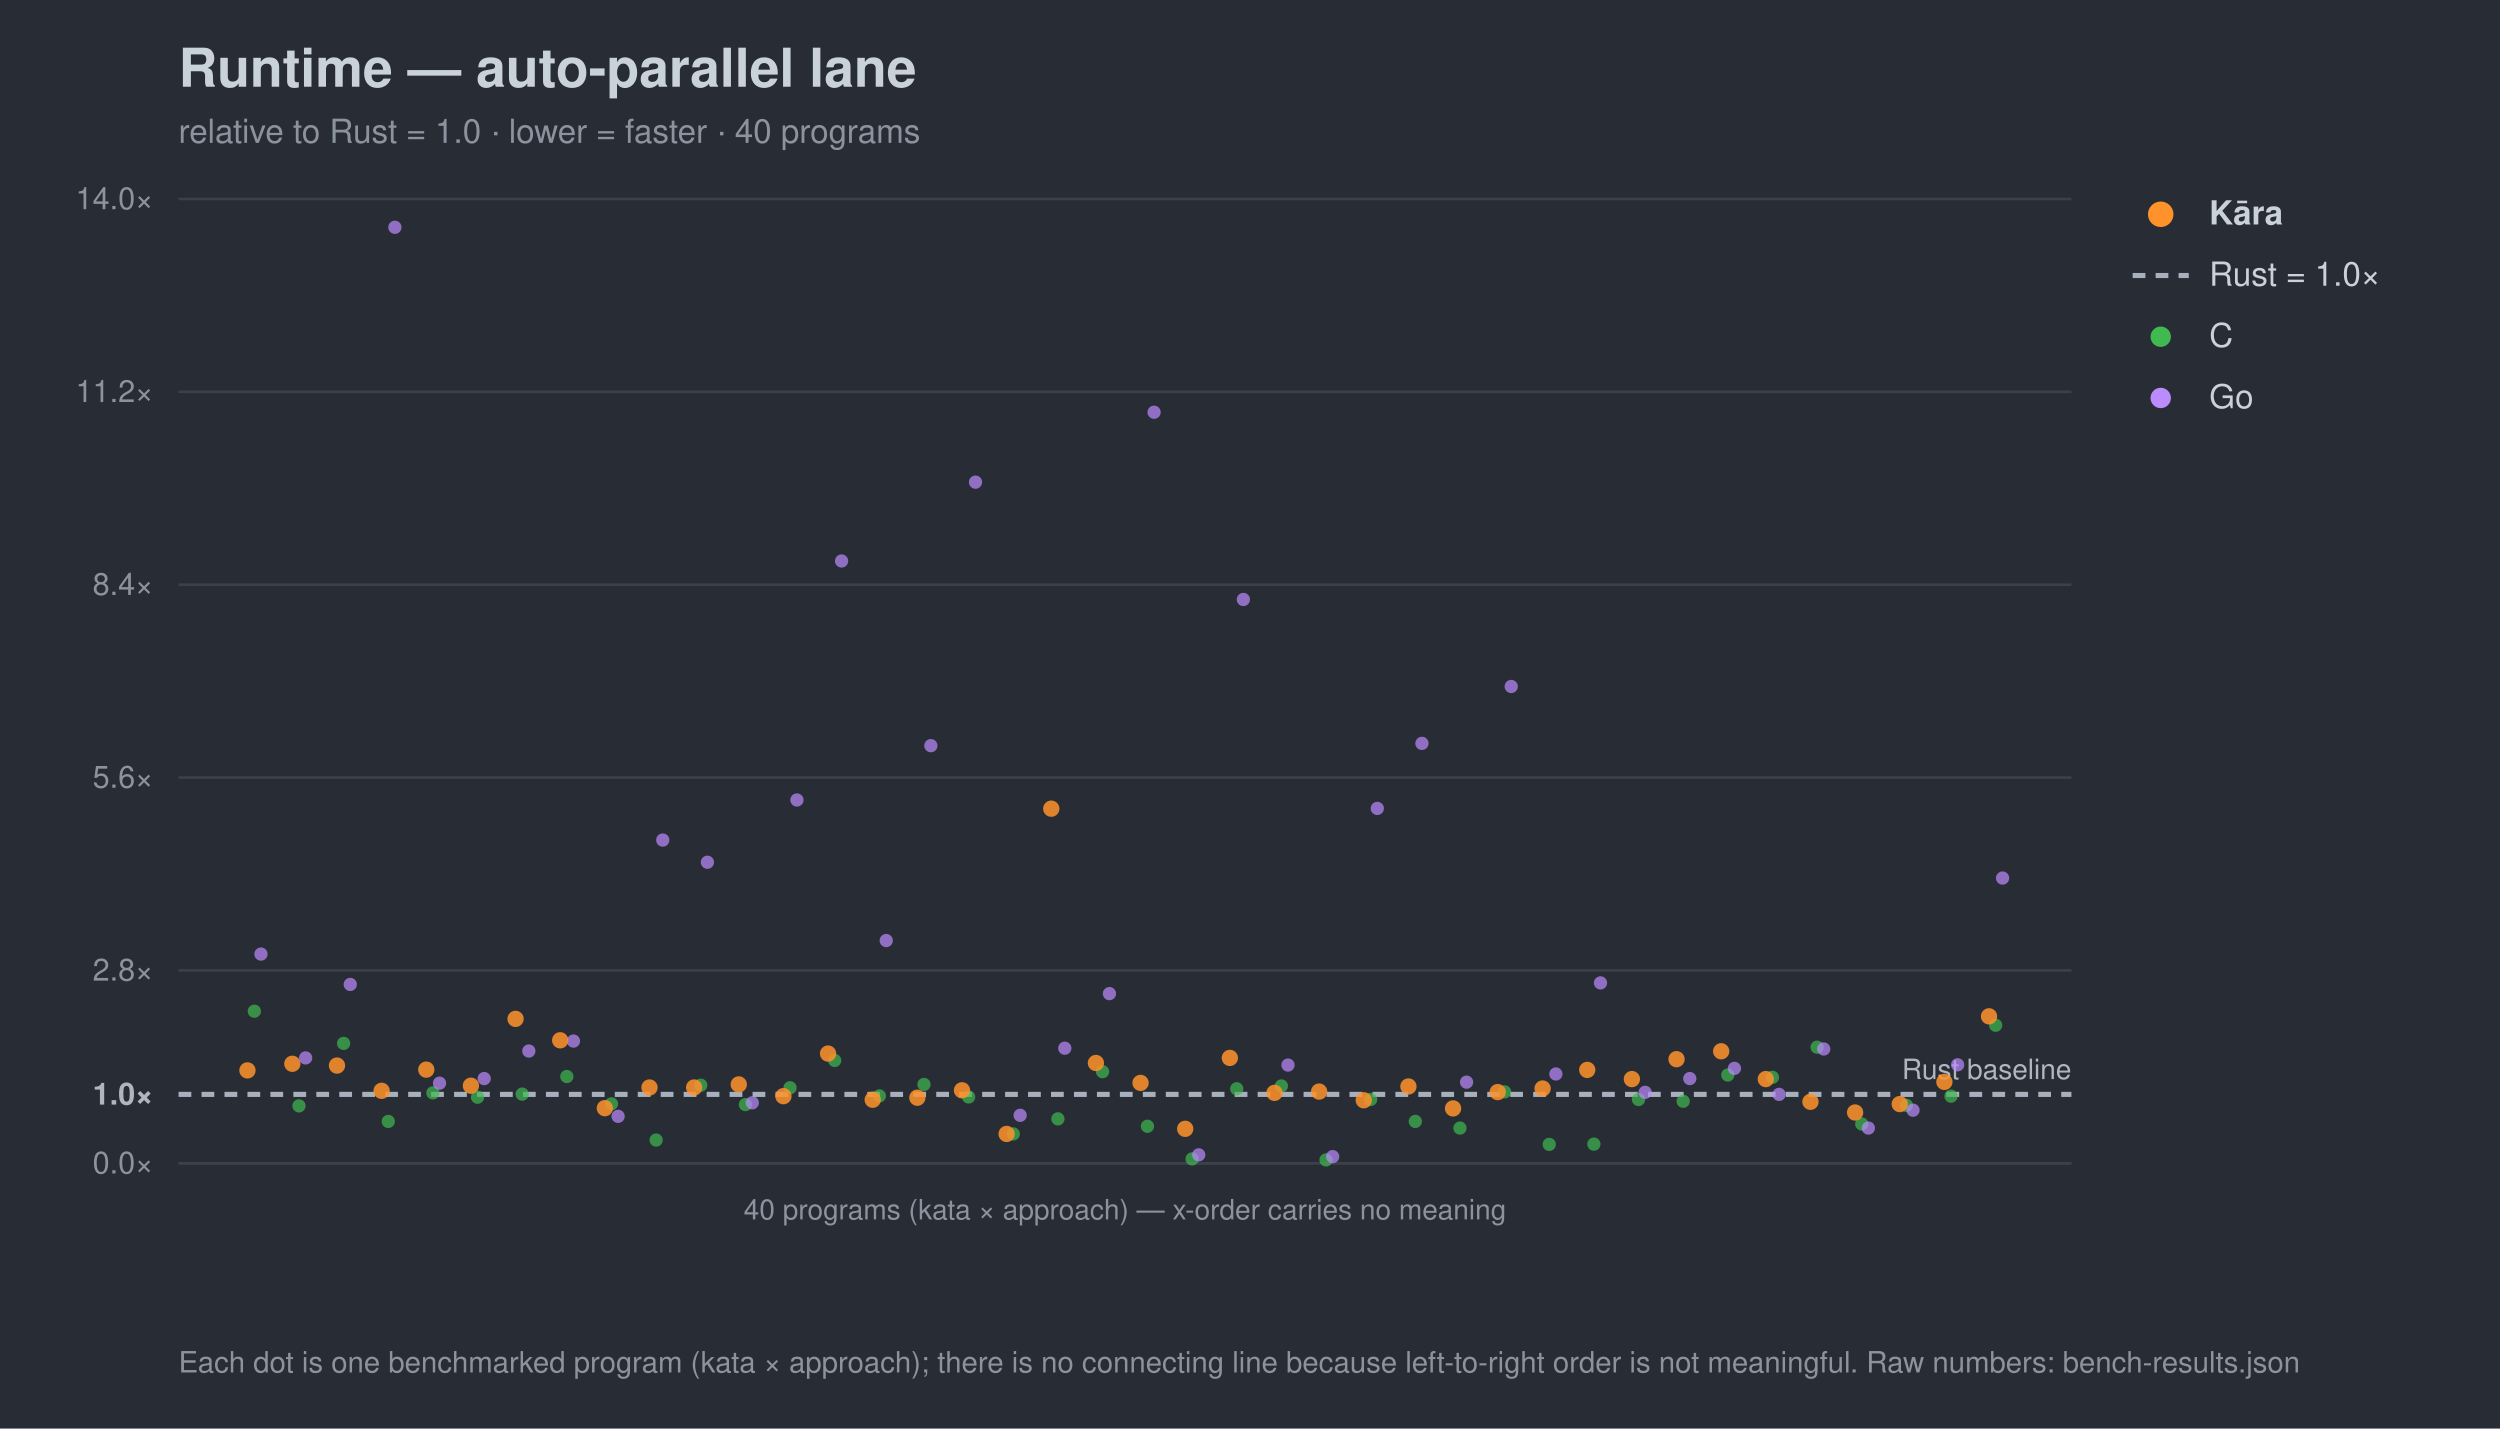
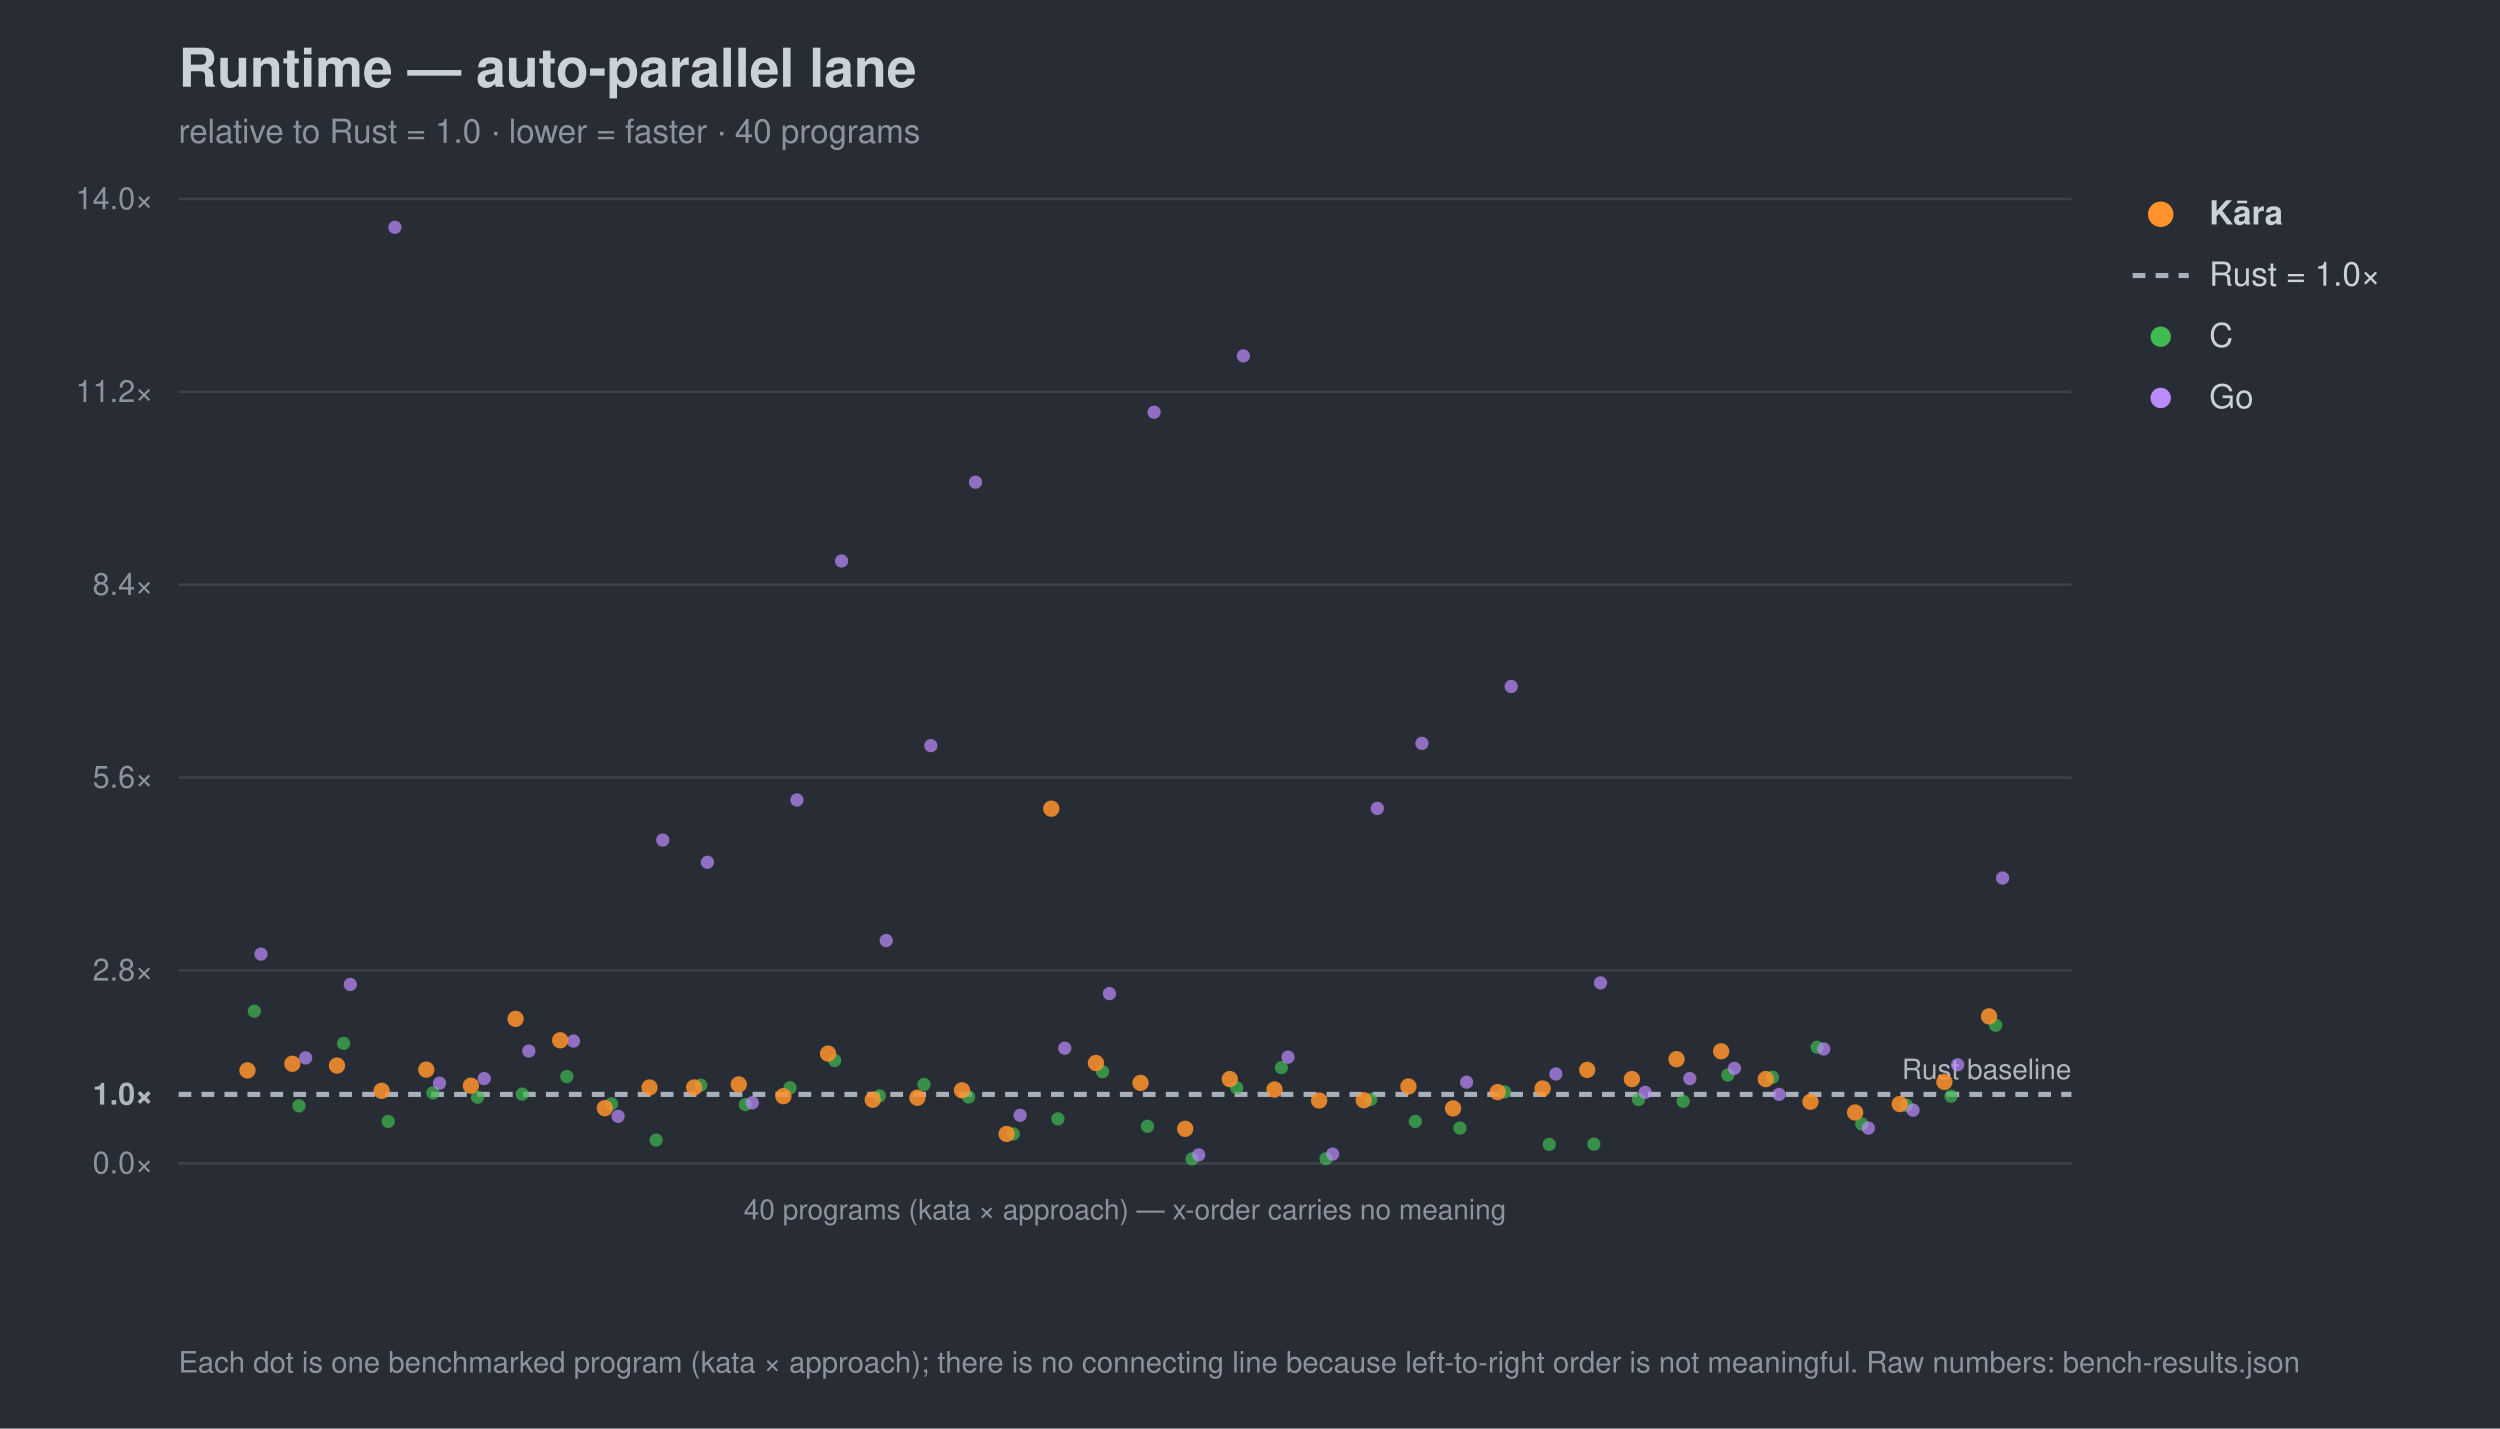
<svg xmlns="http://www.w3.org/2000/svg" width="980" height="560" viewBox="0 0 980 560" font-family="-apple-system,Segoe UI,Helvetica,Arial,sans-serif">
  <rect width="980" height="560" fill="#282c34" />
  <text x="70" y="34" font-size="21" font-weight="700" fill="#c9d1d9">Runtime — auto-parallel lane</text>
  <text x="70" y="56" font-size="13" fill="#8b949e">relative to Rust = 1.0 · lower = faster · 40 programs</text>
  <line x1="70" y1="456.0" x2="812" y2="456.0" stroke="#3b414b" stroke-width="1" />
  <text x="60" y="460.0" font-size="12" text-anchor="end" fill="#8b949e">0.0×</text>
  <line x1="70" y1="429.0" x2="812" y2="429.0" stroke="#a7b0bc" stroke-width="2" stroke-dasharray="5 4" />
  <text x="60" y="433.0" font-size="12" text-anchor="end" fill="#aeb6c0" font-weight="700">1.0×</text>
  <line x1="70" y1="380.4" x2="812" y2="380.4" stroke="#3b414b" stroke-width="1" />
  <text x="60" y="384.4" font-size="12" text-anchor="end" fill="#8b949e">2.8×</text>
  <line x1="70" y1="304.8" x2="812" y2="304.8" stroke="#3b414b" stroke-width="1" />
  <text x="60" y="308.8" font-size="12" text-anchor="end" fill="#8b949e">5.6×</text>
  <line x1="70" y1="229.2" x2="812" y2="229.2" stroke="#3b414b" stroke-width="1" />
  <text x="60" y="233.2" font-size="12" text-anchor="end" fill="#8b949e">8.4×</text>
  <line x1="70" y1="153.6" x2="812" y2="153.6" stroke="#3b414b" stroke-width="1" />
  <text x="60" y="157.6" font-size="12" text-anchor="end" fill="#8b949e">11.2×</text>
  <line x1="70" y1="78.0" x2="812" y2="78.0" stroke="#3b414b" stroke-width="1" />
  <text x="60" y="82.0" font-size="12" text-anchor="end" fill="#8b949e">14.0×</text>
  <text x="812" y="423.0" font-size="11" text-anchor="end" fill="#aeb6c0">Rust baseline</text>
  <line x1="70" y1="456" x2="812" y2="456" stroke="#3b414b" />
  <text x="441.0" y="478" font-size="11" text-anchor="middle" fill="#8b949e">40 programs (kata × approach) — x-order carries no meaning</text>
  <circle cx="99.7" cy="396.4" r="2.6" fill="#3fb950" opacity="0.7" />
  <circle cx="117.2" cy="433.5" r="2.6" fill="#3fb950" opacity="0.7" />
  <circle cx="134.7" cy="409.0" r="2.6" fill="#3fb950" opacity="0.7" />
  <circle cx="152.2" cy="439.6" r="2.6" fill="#3fb950" opacity="0.7" />
  <circle cx="169.7" cy="428.4" r="2.6" fill="#3fb950" opacity="0.7" />
  <circle cx="187.2" cy="430.1" r="2.6" fill="#3fb950" opacity="0.7" />
  <circle cx="204.7" cy="428.9" r="2.6" fill="#3fb950" opacity="0.7" />
  <circle cx="222.2" cy="422.0" r="2.6" fill="#3fb950" opacity="0.7" />
  <circle cx="239.7" cy="432.7" r="2.6" fill="#3fb950" opacity="0.7" />
  <circle cx="257.2" cy="446.9" r="2.6" fill="#3fb950" opacity="0.7" />
  <circle cx="274.7" cy="425.4" r="2.6" fill="#3fb950" opacity="0.7" />
  <circle cx="292.2" cy="433.0" r="2.6" fill="#3fb950" opacity="0.7" />
  <circle cx="309.7" cy="426.4" r="2.6" fill="#3fb950" opacity="0.7" />
  <circle cx="327.2" cy="415.7" r="2.6" fill="#3fb950" opacity="0.7" />
  <circle cx="344.7" cy="429.6" r="2.6" fill="#3fb950" opacity="0.7" />
  <circle cx="362.2" cy="425.1" r="2.6" fill="#3fb950" opacity="0.7" />
  <circle cx="379.7" cy="430.0" r="2.6" fill="#3fb950" opacity="0.7" />
  <circle cx="397.2" cy="444.5" r="2.6" fill="#3fb950" opacity="0.7" />
  <circle cx="414.7" cy="438.6" r="2.6" fill="#3fb950" opacity="0.7" />
  <circle cx="432.2" cy="420.1" r="2.6" fill="#3fb950" opacity="0.7" />
  <circle cx="449.8" cy="441.5" r="2.6" fill="#3fb950" opacity="0.7" />
  <circle cx="467.3" cy="454.3" r="2.6" fill="#3fb950" opacity="0.7" />
-   <circle cx="484.8" cy="426.8" r="2.6" fill="#3fb950" opacity="0.7" />
-   <circle cx="502.3" cy="425.7" r="2.6" fill="#3fb950" opacity="0.7" />
-   <circle cx="519.8" cy="454.7" r="2.6" fill="#3fb950" opacity="0.7" />
+   <circle cx="484.8" cy="426.4" r="2.6" fill="#3fb950" opacity="0.7" />
+   <circle cx="502.3" cy="418.5" r="2.6" fill="#3fb950" opacity="0.7" />
+   <circle cx="519.8" cy="454.2" r="2.6" fill="#3fb950" opacity="0.7" />
  <circle cx="537.3" cy="431.0" r="2.6" fill="#3fb950" opacity="0.7" />
  <circle cx="554.8" cy="439.6" r="2.6" fill="#3fb950" opacity="0.7" />
  <circle cx="572.3" cy="442.2" r="2.6" fill="#3fb950" opacity="0.7" />
  <circle cx="589.8" cy="428.0" r="2.6" fill="#3fb950" opacity="0.7" />
  <circle cx="607.3" cy="448.6" r="2.6" fill="#3fb950" opacity="0.7" />
  <circle cx="624.8" cy="448.5" r="2.6" fill="#3fb950" opacity="0.7" />
  <circle cx="642.3" cy="431.0" r="2.6" fill="#3fb950" opacity="0.7" />
  <circle cx="659.8" cy="431.7" r="2.6" fill="#3fb950" opacity="0.7" />
  <circle cx="677.3" cy="421.4" r="2.6" fill="#3fb950" opacity="0.7" />
  <circle cx="694.8" cy="422.3" r="2.6" fill="#3fb950" opacity="0.7" />
  <circle cx="712.3" cy="410.5" r="2.6" fill="#3fb950" opacity="0.7" />
  <circle cx="729.8" cy="440.6" r="2.6" fill="#3fb950" opacity="0.7" />
  <circle cx="747.3" cy="433.3" r="2.6" fill="#3fb950" opacity="0.7" />
  <circle cx="764.8" cy="429.7" r="2.6" fill="#3fb950" opacity="0.7" />
  <circle cx="782.3" cy="401.9" r="2.6" fill="#3fb950" opacity="0.7" />
  <circle cx="102.3" cy="374.0" r="2.6" fill="#bc8cff" opacity="0.7" />
  <circle cx="119.8" cy="414.7" r="2.6" fill="#bc8cff" opacity="0.7" />
  <circle cx="137.3" cy="385.9" r="2.6" fill="#bc8cff" opacity="0.7" />
  <circle cx="154.8" cy="89.1" r="2.6" fill="#bc8cff" opacity="0.7" />
  <circle cx="172.3" cy="424.6" r="2.6" fill="#bc8cff" opacity="0.7" />
  <circle cx="189.8" cy="422.8" r="2.6" fill="#bc8cff" opacity="0.7" />
  <circle cx="207.3" cy="412.0" r="2.6" fill="#bc8cff" opacity="0.7" />
  <circle cx="224.8" cy="408.1" r="2.6" fill="#bc8cff" opacity="0.7" />
  <circle cx="242.3" cy="437.6" r="2.6" fill="#bc8cff" opacity="0.7" />
  <circle cx="259.8" cy="329.3" r="2.6" fill="#bc8cff" opacity="0.7" />
  <circle cx="277.3" cy="338.0" r="2.6" fill="#bc8cff" opacity="0.7" />
  <circle cx="294.9" cy="432.3" r="2.6" fill="#bc8cff" opacity="0.7" />
  <circle cx="312.4" cy="313.6" r="2.6" fill="#bc8cff" opacity="0.7" />
  <circle cx="329.9" cy="219.9" r="2.6" fill="#bc8cff" opacity="0.7" />
  <circle cx="347.4" cy="368.7" r="2.6" fill="#bc8cff" opacity="0.7" />
  <circle cx="364.9" cy="292.3" r="2.6" fill="#bc8cff" opacity="0.7" />
  <circle cx="382.4" cy="189.0" r="2.6" fill="#bc8cff" opacity="0.7" />
  <circle cx="399.9" cy="437.2" r="2.6" fill="#bc8cff" opacity="0.7" />
  <circle cx="417.4" cy="410.9" r="2.6" fill="#bc8cff" opacity="0.7" />
  <circle cx="434.9" cy="389.5" r="2.6" fill="#bc8cff" opacity="0.7" />
  <circle cx="452.4" cy="161.6" r="2.6" fill="#bc8cff" opacity="0.7" />
  <circle cx="469.9" cy="452.7" r="2.6" fill="#bc8cff" opacity="0.7" />
-   <circle cx="487.4" cy="235.0" r="2.6" fill="#bc8cff" opacity="0.7" />
-   <circle cx="504.9" cy="417.5" r="2.6" fill="#bc8cff" opacity="0.7" />
-   <circle cx="522.4" cy="453.4" r="2.6" fill="#bc8cff" opacity="0.7" />
+   <circle cx="487.4" cy="139.5" r="2.6" fill="#bc8cff" opacity="0.7" />
+   <circle cx="504.9" cy="414.4" r="2.6" fill="#bc8cff" opacity="0.7" />
+   <circle cx="522.4" cy="452.4" r="2.6" fill="#bc8cff" opacity="0.7" />
  <circle cx="539.9" cy="316.9" r="2.6" fill="#bc8cff" opacity="0.7" />
  <circle cx="557.4" cy="291.4" r="2.6" fill="#bc8cff" opacity="0.7" />
  <circle cx="574.9" cy="424.2" r="2.6" fill="#bc8cff" opacity="0.7" />
  <circle cx="592.4" cy="269.1" r="2.6" fill="#bc8cff" opacity="0.7" />
  <circle cx="609.9" cy="421.0" r="2.6" fill="#bc8cff" opacity="0.7" />
  <circle cx="627.4" cy="385.3" r="2.6" fill="#bc8cff" opacity="0.7" />
  <circle cx="644.9" cy="428.2" r="2.6" fill="#bc8cff" opacity="0.7" />
  <circle cx="662.4" cy="422.8" r="2.6" fill="#bc8cff" opacity="0.7" />
  <circle cx="679.9" cy="418.8" r="2.6" fill="#bc8cff" opacity="0.7" />
  <circle cx="697.4" cy="429.0" r="2.6" fill="#bc8cff" opacity="0.7" />
  <circle cx="714.9" cy="411.2" r="2.6" fill="#bc8cff" opacity="0.7" />
  <circle cx="732.4" cy="442.2" r="2.6" fill="#bc8cff" opacity="0.7" />
  <circle cx="749.9" cy="435.2" r="2.6" fill="#bc8cff" opacity="0.7" />
  <circle cx="767.4" cy="417.4" r="2.6" fill="#bc8cff" opacity="0.7" />
  <circle cx="785.0" cy="344.2" r="2.6" fill="#bc8cff" opacity="0.7" />
  <circle cx="97.0" cy="419.6" r="3.2" fill="#ff922b" opacity="0.85" />
  <circle cx="114.6" cy="417.0" r="3.2" fill="#ff922b" opacity="0.85" />
  <circle cx="132.1" cy="417.7" r="3.2" fill="#ff922b" opacity="0.85" />
  <circle cx="149.6" cy="427.6" r="3.2" fill="#ff922b" opacity="0.85" />
  <circle cx="167.1" cy="419.3" r="3.2" fill="#ff922b" opacity="0.85" />
  <circle cx="184.6" cy="425.6" r="3.2" fill="#ff922b" opacity="0.85" />
  <circle cx="202.1" cy="399.4" r="3.2" fill="#ff922b" opacity="0.85" />
  <circle cx="219.6" cy="407.8" r="3.2" fill="#ff922b" opacity="0.85" />
  <circle cx="237.1" cy="434.4" r="3.2" fill="#ff922b" opacity="0.85" />
  <circle cx="254.6" cy="426.3" r="3.2" fill="#ff922b" opacity="0.85" />
  <circle cx="272.1" cy="426.3" r="3.2" fill="#ff922b" opacity="0.85" />
  <circle cx="289.6" cy="425.1" r="3.2" fill="#ff922b" opacity="0.85" />
  <circle cx="307.1" cy="429.7" r="3.2" fill="#ff922b" opacity="0.85" />
  <circle cx="324.6" cy="413.0" r="3.2" fill="#ff922b" opacity="0.85" />
  <circle cx="342.1" cy="431.1" r="3.2" fill="#ff922b" opacity="0.85" />
  <circle cx="359.6" cy="430.3" r="3.2" fill="#ff922b" opacity="0.85" />
  <circle cx="377.1" cy="427.4" r="3.2" fill="#ff922b" opacity="0.85" />
  <circle cx="394.6" cy="444.5" r="3.2" fill="#ff922b" opacity="0.85" />
  <circle cx="412.1" cy="317.0" r="3.2" fill="#ff922b" opacity="0.85" />
  <circle cx="429.6" cy="416.7" r="3.2" fill="#ff922b" opacity="0.85" />
  <circle cx="447.1" cy="424.5" r="3.2" fill="#ff922b" opacity="0.85" />
  <circle cx="464.6" cy="442.5" r="3.2" fill="#ff922b" opacity="0.85" />
-   <circle cx="482.1" cy="414.7" r="3.2" fill="#ff922b" opacity="0.85" />
-   <circle cx="499.6" cy="428.4" r="3.2" fill="#ff922b" opacity="0.85" />
-   <circle cx="517.1" cy="427.9" r="3.2" fill="#ff922b" opacity="0.85" />
+   <circle cx="482.1" cy="423.0" r="3.2" fill="#ff922b" opacity="0.85" />
+   <circle cx="499.6" cy="427.1" r="3.2" fill="#ff922b" opacity="0.85" />
+   <circle cx="517.1" cy="431.4" r="3.2" fill="#ff922b" opacity="0.85" />
  <circle cx="534.6" cy="431.3" r="3.2" fill="#ff922b" opacity="0.85" />
  <circle cx="552.1" cy="425.9" r="3.2" fill="#ff922b" opacity="0.85" />
  <circle cx="569.6" cy="434.5" r="3.2" fill="#ff922b" opacity="0.85" />
  <circle cx="587.1" cy="428.1" r="3.2" fill="#ff922b" opacity="0.85" />
  <circle cx="604.7" cy="426.7" r="3.2" fill="#ff922b" opacity="0.85" />
  <circle cx="622.2" cy="419.4" r="3.2" fill="#ff922b" opacity="0.85" />
  <circle cx="639.7" cy="423.0" r="3.2" fill="#ff922b" opacity="0.85" />
  <circle cx="657.2" cy="415.2" r="3.2" fill="#ff922b" opacity="0.85" />
  <circle cx="674.7" cy="412.1" r="3.2" fill="#ff922b" opacity="0.85" />
  <circle cx="692.2" cy="423.0" r="3.2" fill="#ff922b" opacity="0.85" />
  <circle cx="709.7" cy="431.9" r="3.2" fill="#ff922b" opacity="0.85" />
  <circle cx="727.2" cy="436.1" r="3.2" fill="#ff922b" opacity="0.85" />
  <circle cx="744.7" cy="432.8" r="3.2" fill="#ff922b" opacity="0.85" />
  <circle cx="762.2" cy="424.1" r="3.2" fill="#ff922b" opacity="0.85" />
  <circle cx="779.7" cy="398.4" r="3.2" fill="#ff922b" opacity="0.85" />
  <circle cx="847" cy="84" r="5" fill="#ff922b" />
  <text x="866" y="88" font-size="13" fill="#c9d1d9" font-weight="700">Kāra</text>
  <line x1="836" y1="108" x2="858" y2="108" stroke="#a7b0bc" stroke-width="2" stroke-dasharray="5 4" />
  <text x="866" y="112" font-size="13" fill="#c9d1d9" font-weight="400">Rust = 1.0×</text>
  <circle cx="847" cy="132" r="4" fill="#3fb950" />
  <text x="866" y="136" font-size="13" fill="#c9d1d9" font-weight="400">C</text>
  <circle cx="847" cy="156" r="4" fill="#bc8cff" />
  <text x="866" y="160" font-size="13" fill="#c9d1d9" font-weight="400">Go</text>
  <text x="70" y="538" font-size="11.5" fill="#8b949e">Each dot is one benchmarked program (kata × approach); there is no connecting line because left-to-right order is not meaningful. Raw numbers: bench-results.json</text>
</svg>
